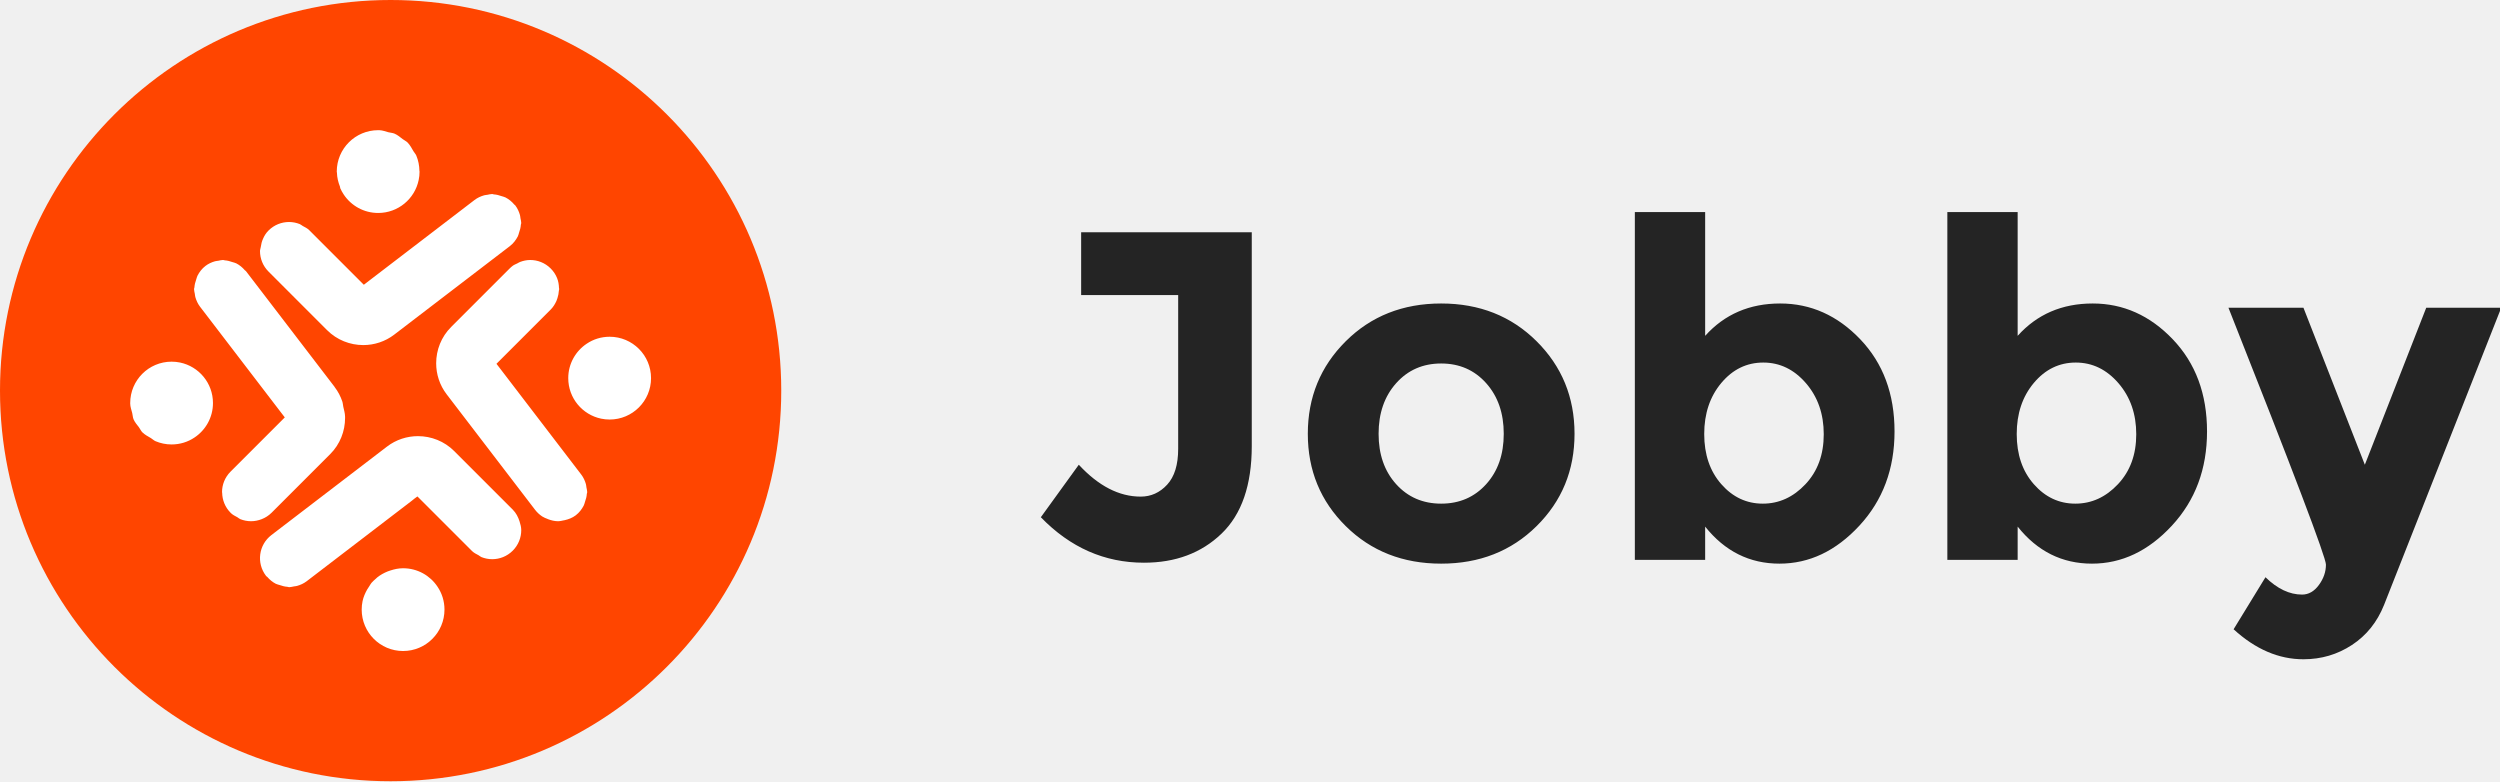
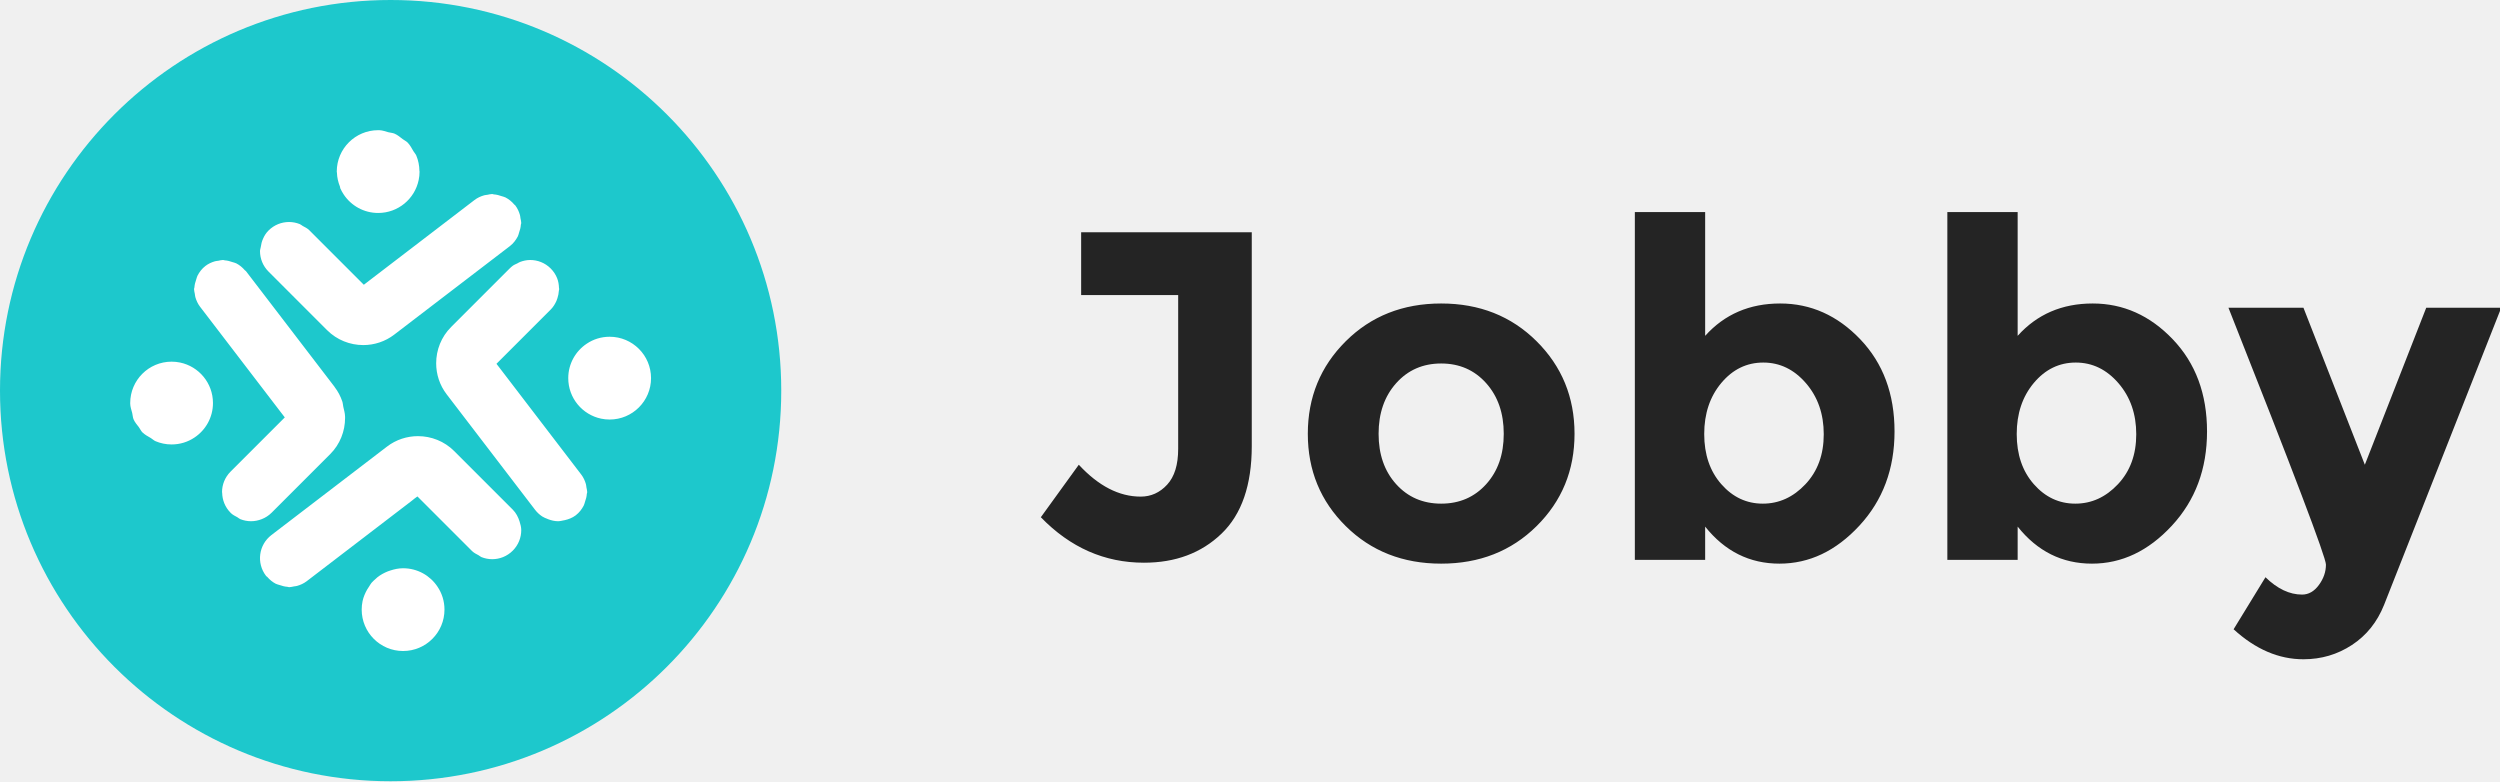
<svg xmlns="http://www.w3.org/2000/svg" preserveAspectRatio="xMidYMid" width="96" height="30" viewBox="0 0 96 30">
  <defs>
    <style>
      .cls-1 {
        fill: #242424;
      }

      .cls-1, .cls-3 {
        fill-rule: evenodd;
      }

      .cls-2 {
-         fill: #ff4500;
+         fill: #1dc8cc;
      }

      .cls-3 {
        fill: #fff;
      }
    </style>
  </defs>
  <g>
    <path d="M91.548,23.228 C91.284,23.888 90.873,24.401 90.315,24.767 C89.757,25.133 89.136,25.316 88.452,25.316 C87.504,25.316 86.610,24.932 85.770,24.164 L86.994,22.166 C87.450,22.610 87.918,22.832 88.398,22.832 C88.650,22.832 88.866,22.709 89.046,22.463 C89.226,22.217 89.316,21.956 89.316,21.680 C89.316,21.404 88.068,18.116 85.572,11.816 L88.452,11.816 L90.810,17.846 L93.168,11.816 L96.048,11.816 L91.548,23.228 ZM80.331,21.644 C79.185,21.644 78.234,21.170 77.478,20.222 L77.478,21.500 L74.778,21.500 L74.778,8.144 L77.478,8.144 L77.478,12.896 C78.222,12.068 79.182,11.654 80.358,11.654 C81.534,11.654 82.560,12.113 83.436,13.031 C84.312,13.949 84.750,15.128 84.750,16.568 C84.750,18.008 84.300,19.214 83.400,20.186 C82.500,21.158 81.477,21.644 80.331,21.644 ZM81.348,14.714 C80.892,14.186 80.346,13.922 79.710,13.922 C79.074,13.922 78.537,14.183 78.099,14.705 C77.661,15.227 77.442,15.881 77.442,16.667 C77.442,17.453 77.661,18.095 78.099,18.593 C78.537,19.091 79.068,19.340 79.692,19.340 C80.316,19.340 80.862,19.091 81.330,18.593 C81.798,18.095 82.032,17.456 82.032,16.676 C82.032,15.896 81.804,15.242 81.348,14.714 ZM68.331,21.644 C67.185,21.644 66.234,21.170 65.478,20.222 L65.478,21.500 L62.778,21.500 L62.778,8.144 L65.478,8.144 L65.478,12.896 C66.222,12.068 67.182,11.654 68.358,11.654 C69.534,11.654 70.560,12.113 71.436,13.031 C72.312,13.949 72.750,15.128 72.750,16.568 C72.750,18.008 72.300,19.214 71.400,20.186 C70.500,21.158 69.477,21.644 68.331,21.644 ZM69.348,14.714 C68.892,14.186 68.346,13.922 67.710,13.922 C67.074,13.922 66.537,14.183 66.099,14.705 C65.661,15.227 65.442,15.881 65.442,16.667 C65.442,17.453 65.661,18.095 66.099,18.593 C66.537,19.091 67.068,19.340 67.692,19.340 C68.316,19.340 68.862,19.091 69.330,18.593 C69.798,18.095 70.032,17.456 70.032,16.676 C70.032,15.896 69.804,15.242 69.348,14.714 ZM55.341,21.644 C53.871,21.644 52.650,21.164 51.678,20.204 C50.706,19.244 50.220,18.062 50.220,16.658 C50.220,15.254 50.706,14.069 51.678,13.103 C52.650,12.137 53.871,11.654 55.341,11.654 C56.811,11.654 58.032,12.137 59.004,13.103 C59.976,14.069 60.462,15.254 60.462,16.658 C60.462,18.062 59.976,19.244 59.004,20.204 C58.032,21.164 56.811,21.644 55.341,21.644 ZM57.069,14.714 C56.619,14.210 56.043,13.958 55.341,13.958 C54.639,13.958 54.063,14.210 53.613,14.714 C53.163,15.218 52.938,15.866 52.938,16.658 C52.938,17.450 53.163,18.095 53.613,18.593 C54.063,19.091 54.639,19.340 55.341,19.340 C56.043,19.340 56.619,19.091 57.069,18.593 C57.519,18.095 57.744,17.450 57.744,16.658 C57.744,15.866 57.519,15.218 57.069,14.714 ZM43.928,21.608 C42.416,21.608 41.096,21.026 39.968,19.862 L41.426,17.846 C42.182,18.662 42.974,19.070 43.802,19.070 C44.198,19.070 44.537,18.917 44.819,18.611 C45.101,18.305 45.242,17.846 45.242,17.234 L45.242,11.330 L41.516,11.330 L41.516,8.918 L48.068,8.918 L48.068,17.126 C48.068,18.626 47.681,19.748 46.907,20.492 C46.133,21.236 45.140,21.608 43.928,21.608 Z" class="cls-1" />
    <circle cx="15" cy="15" r="15" class="cls-2" />
    <path d="M23.411,16.110 C23.299,16.110 23.191,16.099 23.086,16.077 C22.363,15.927 21.821,15.287 21.821,14.521 C21.821,13.968 22.104,13.481 22.532,13.197 C22.783,13.028 23.085,12.931 23.411,12.931 C24.288,12.931 25.000,13.643 25.000,14.521 C25.000,15.398 24.288,16.110 23.411,16.110 ZM21.460,11.168 C21.454,11.263 21.436,11.355 21.406,11.447 C21.394,11.483 21.384,11.518 21.368,11.554 C21.314,11.674 21.246,11.788 21.147,11.887 L19.064,13.970 L19.228,14.183 L22.319,18.222 C22.406,18.335 22.462,18.461 22.499,18.590 C22.511,18.632 22.512,18.673 22.519,18.716 C22.529,18.777 22.549,18.838 22.549,18.900 C22.549,18.922 22.535,18.942 22.534,18.964 C22.528,19.070 22.500,19.169 22.464,19.270 C22.447,19.318 22.440,19.366 22.416,19.412 C22.343,19.552 22.246,19.682 22.112,19.785 C22.111,19.786 22.110,19.787 22.109,19.787 C22.108,19.788 22.107,19.789 22.106,19.790 C21.978,19.886 21.835,19.940 21.688,19.974 C21.669,19.977 21.649,19.981 21.629,19.985 C21.570,19.995 21.512,20.014 21.453,20.015 C21.447,20.015 21.440,20.015 21.434,20.015 C21.432,20.015 21.430,20.015 21.428,20.015 C21.297,20.015 21.169,19.983 21.046,19.937 C21.039,19.935 21.034,19.931 21.027,19.928 C20.956,19.900 20.883,19.873 20.818,19.830 C20.718,19.763 20.626,19.679 20.548,19.578 L17.152,15.142 C16.881,14.790 16.749,14.368 16.749,13.949 C16.749,13.442 16.943,12.936 17.323,12.557 L18.456,11.424 L19.570,10.310 C19.608,10.272 19.649,10.236 19.691,10.205 C19.744,10.165 19.804,10.145 19.862,10.116 C19.900,10.097 19.934,10.072 19.973,10.058 C20.096,10.012 20.223,9.985 20.352,9.984 C20.640,9.982 20.928,10.090 21.147,10.310 C21.256,10.419 21.338,10.544 21.392,10.679 L21.392,10.679 C21.441,10.800 21.461,10.928 21.465,11.057 C21.466,11.071 21.473,11.084 21.473,11.099 C21.473,11.122 21.461,11.144 21.460,11.168 ZM19.932,8.934 C19.915,8.983 19.908,9.032 19.884,9.078 C19.810,9.218 19.713,9.348 19.579,9.451 L15.143,12.846 C14.791,13.118 14.369,13.251 13.950,13.251 C13.442,13.251 12.937,13.056 12.558,12.676 L11.425,11.543 L10.311,10.428 C10.093,10.211 9.984,9.926 9.984,9.640 C9.984,9.588 10.006,9.539 10.013,9.488 C10.029,9.376 10.054,9.267 10.103,9.163 C10.152,9.050 10.218,8.944 10.311,8.852 C10.529,8.634 10.814,8.525 11.100,8.525 C11.240,8.525 11.381,8.553 11.513,8.606 C11.554,8.622 11.586,8.656 11.625,8.677 C11.710,8.723 11.797,8.764 11.870,8.834 C11.876,8.839 11.882,8.846 11.888,8.852 L13.971,10.935 L14.184,10.771 L18.222,7.680 C18.336,7.593 18.462,7.537 18.591,7.500 C18.633,7.488 18.674,7.487 18.716,7.480 C18.777,7.469 18.838,7.450 18.900,7.450 C18.922,7.450 18.942,7.464 18.965,7.465 C19.069,7.471 19.166,7.498 19.265,7.533 C19.314,7.550 19.364,7.558 19.411,7.582 C19.538,7.648 19.652,7.739 19.749,7.855 C19.758,7.866 19.773,7.870 19.782,7.882 C19.782,7.882 19.782,7.882 19.783,7.882 C19.783,7.883 19.784,7.884 19.785,7.885 C19.785,7.885 19.786,7.887 19.786,7.887 C19.873,8.001 19.929,8.127 19.966,8.256 C19.978,8.297 19.979,8.338 19.986,8.380 C19.997,8.442 20.016,8.503 20.016,8.565 C20.016,8.587 20.003,8.607 20.001,8.629 C19.995,8.735 19.967,8.834 19.932,8.934 ZM14.522,8.178 C13.968,8.178 13.482,7.896 13.198,7.468 C13.197,7.467 13.197,7.467 13.197,7.466 C13.148,7.392 13.105,7.315 13.068,7.233 C13.059,7.212 13.062,7.186 13.054,7.165 C12.987,6.996 12.943,6.818 12.938,6.626 C12.938,6.617 12.932,6.609 12.932,6.600 C12.932,6.596 12.932,6.592 12.932,6.588 C12.932,5.711 13.644,4.999 14.522,4.999 C14.539,4.999 14.556,4.999 14.573,5.000 C14.694,5.004 14.801,5.049 14.913,5.078 C14.994,5.099 15.080,5.101 15.155,5.134 C15.271,5.185 15.365,5.267 15.465,5.343 C15.526,5.389 15.598,5.420 15.652,5.474 C15.746,5.570 15.808,5.690 15.876,5.806 C15.910,5.865 15.961,5.912 15.987,5.976 C16.063,6.158 16.103,6.357 16.106,6.566 C16.106,6.574 16.111,6.580 16.111,6.588 C16.111,6.700 16.100,6.808 16.077,6.913 C15.928,7.636 15.288,8.178 14.522,8.178 ZM12.852,14.865 C12.982,15.035 13.078,15.221 13.144,15.415 C13.167,15.481 13.167,15.550 13.182,15.618 C13.210,15.742 13.247,15.865 13.250,15.990 C13.251,16.010 13.251,16.029 13.251,16.049 C13.251,16.556 13.057,17.062 12.677,17.441 L11.544,18.574 L10.430,19.688 C10.317,19.801 10.187,19.882 10.048,19.936 C10.048,19.936 10.048,19.936 10.048,19.936 C9.917,19.987 9.779,20.015 9.641,20.015 L9.641,20.015 C9.500,20.015 9.359,19.988 9.226,19.935 C9.185,19.918 9.152,19.883 9.113,19.861 C9.028,19.815 8.941,19.774 8.868,19.704 C8.863,19.698 8.858,19.694 8.853,19.688 C8.641,19.476 8.536,19.199 8.531,18.921 C8.530,18.914 8.526,18.907 8.526,18.900 C8.526,18.900 8.526,18.900 8.526,18.900 C8.526,18.614 8.635,18.329 8.853,18.111 L10.936,16.028 L10.772,15.815 L7.680,11.776 C7.594,11.663 7.538,11.537 7.501,11.408 C7.489,11.366 7.488,11.325 7.481,11.283 C7.470,11.221 7.451,11.161 7.451,11.099 C7.451,11.076 7.464,11.056 7.466,11.034 C7.472,10.929 7.500,10.830 7.535,10.730 C7.553,10.681 7.560,10.632 7.584,10.586 C7.657,10.445 7.754,10.316 7.888,10.213 C8.001,10.126 8.127,10.070 8.256,10.033 C8.298,10.021 8.339,10.020 8.382,10.013 C8.443,10.002 8.504,9.983 8.565,9.983 C8.565,9.983 8.565,9.983 8.565,9.983 C8.566,9.983 8.566,9.983 8.566,9.983 C8.588,9.983 8.608,9.996 8.631,9.997 C8.734,10.003 8.830,10.031 8.928,10.065 C8.978,10.082 9.028,10.090 9.075,10.114 C9.199,10.178 9.308,10.268 9.404,10.379 C9.416,10.392 9.434,10.397 9.445,10.412 C9.445,10.412 9.446,10.413 9.446,10.413 C9.446,10.413 9.446,10.413 9.446,10.413 C9.448,10.415 9.450,10.418 9.451,10.420 L12.848,14.856 C12.850,14.859 12.850,14.862 12.852,14.865 ZM8.178,15.477 C8.178,16.030 7.896,16.517 7.468,16.801 C7.217,16.970 6.915,17.067 6.589,17.067 C6.370,17.067 6.162,17.022 5.972,16.942 C5.972,16.942 5.972,16.942 5.972,16.942 C5.906,16.914 5.858,16.861 5.796,16.824 C5.795,16.823 5.793,16.822 5.791,16.821 C5.679,16.754 5.561,16.695 5.469,16.603 C5.468,16.603 5.468,16.603 5.468,16.603 C5.414,16.549 5.384,16.474 5.338,16.412 C5.337,16.411 5.337,16.410 5.336,16.409 C5.261,16.309 5.177,16.216 5.128,16.100 C5.128,16.100 5.128,16.100 5.128,16.100 C5.096,16.027 5.098,15.940 5.077,15.861 C5.047,15.740 5.001,15.624 5.000,15.493 C5.000,15.488 5.000,15.482 5.000,15.477 C5.000,14.600 5.711,13.888 6.589,13.888 C6.701,13.888 6.809,13.899 6.914,13.921 C7.637,14.071 8.178,14.711 8.178,15.477 ZM14.857,17.152 C15.209,16.881 15.631,16.748 16.050,16.748 C16.557,16.748 17.063,16.942 17.442,17.322 L18.575,18.455 L19.689,19.569 C19.820,19.700 19.898,19.857 19.951,20.022 C19.986,20.132 20.016,20.243 20.016,20.358 C20.016,20.358 20.016,20.358 20.016,20.358 C20.016,20.643 19.907,20.929 19.689,21.146 C19.471,21.364 19.186,21.473 18.900,21.473 C18.759,21.473 18.618,21.445 18.485,21.392 C18.446,21.376 18.416,21.343 18.379,21.323 C18.291,21.276 18.201,21.233 18.126,21.160 C18.121,21.155 18.117,21.151 18.112,21.146 L16.029,19.063 C15.958,19.118 15.882,19.166 15.816,19.227 L11.777,22.319 C11.775,22.321 11.773,22.322 11.770,22.324 C11.770,22.324 11.770,22.324 11.770,22.324 C11.769,22.325 11.768,22.325 11.767,22.326 C11.656,22.409 11.533,22.463 11.406,22.499 C11.367,22.510 11.329,22.511 11.289,22.518 C11.226,22.529 11.164,22.548 11.100,22.548 C11.100,22.548 11.100,22.548 11.100,22.548 C11.100,22.548 11.100,22.548 11.100,22.548 C11.077,22.548 11.057,22.534 11.034,22.533 C10.932,22.527 10.837,22.500 10.739,22.466 C10.688,22.449 10.638,22.441 10.589,22.416 C10.467,22.353 10.358,22.264 10.263,22.154 C10.251,22.140 10.232,22.135 10.220,22.120 C10.220,22.120 10.220,22.120 10.220,22.119 C10.218,22.117 10.217,22.115 10.215,22.113 C10.215,22.112 10.214,22.111 10.214,22.111 C9.839,21.621 9.932,20.922 10.421,20.547 L14.857,17.152 ZM14.101,22.634 C14.123,22.594 14.149,22.558 14.175,22.520 C14.206,22.474 14.230,22.423 14.266,22.381 C14.318,22.321 14.378,22.270 14.438,22.217 C14.455,22.203 14.468,22.186 14.485,22.173 C14.607,22.075 14.744,22.000 14.891,21.941 C14.924,21.928 14.956,21.918 14.990,21.907 C15.145,21.856 15.306,21.821 15.478,21.821 C16.032,21.821 16.518,22.102 16.802,22.531 C16.971,22.782 17.068,23.084 17.068,23.409 C17.068,24.287 16.356,24.999 15.478,24.999 C14.601,24.999 13.889,24.287 13.889,23.409 C13.889,23.298 13.900,23.190 13.922,23.085 C13.956,22.923 14.022,22.774 14.101,22.634 Z" class="cls-3" />
  </g>
</svg>
